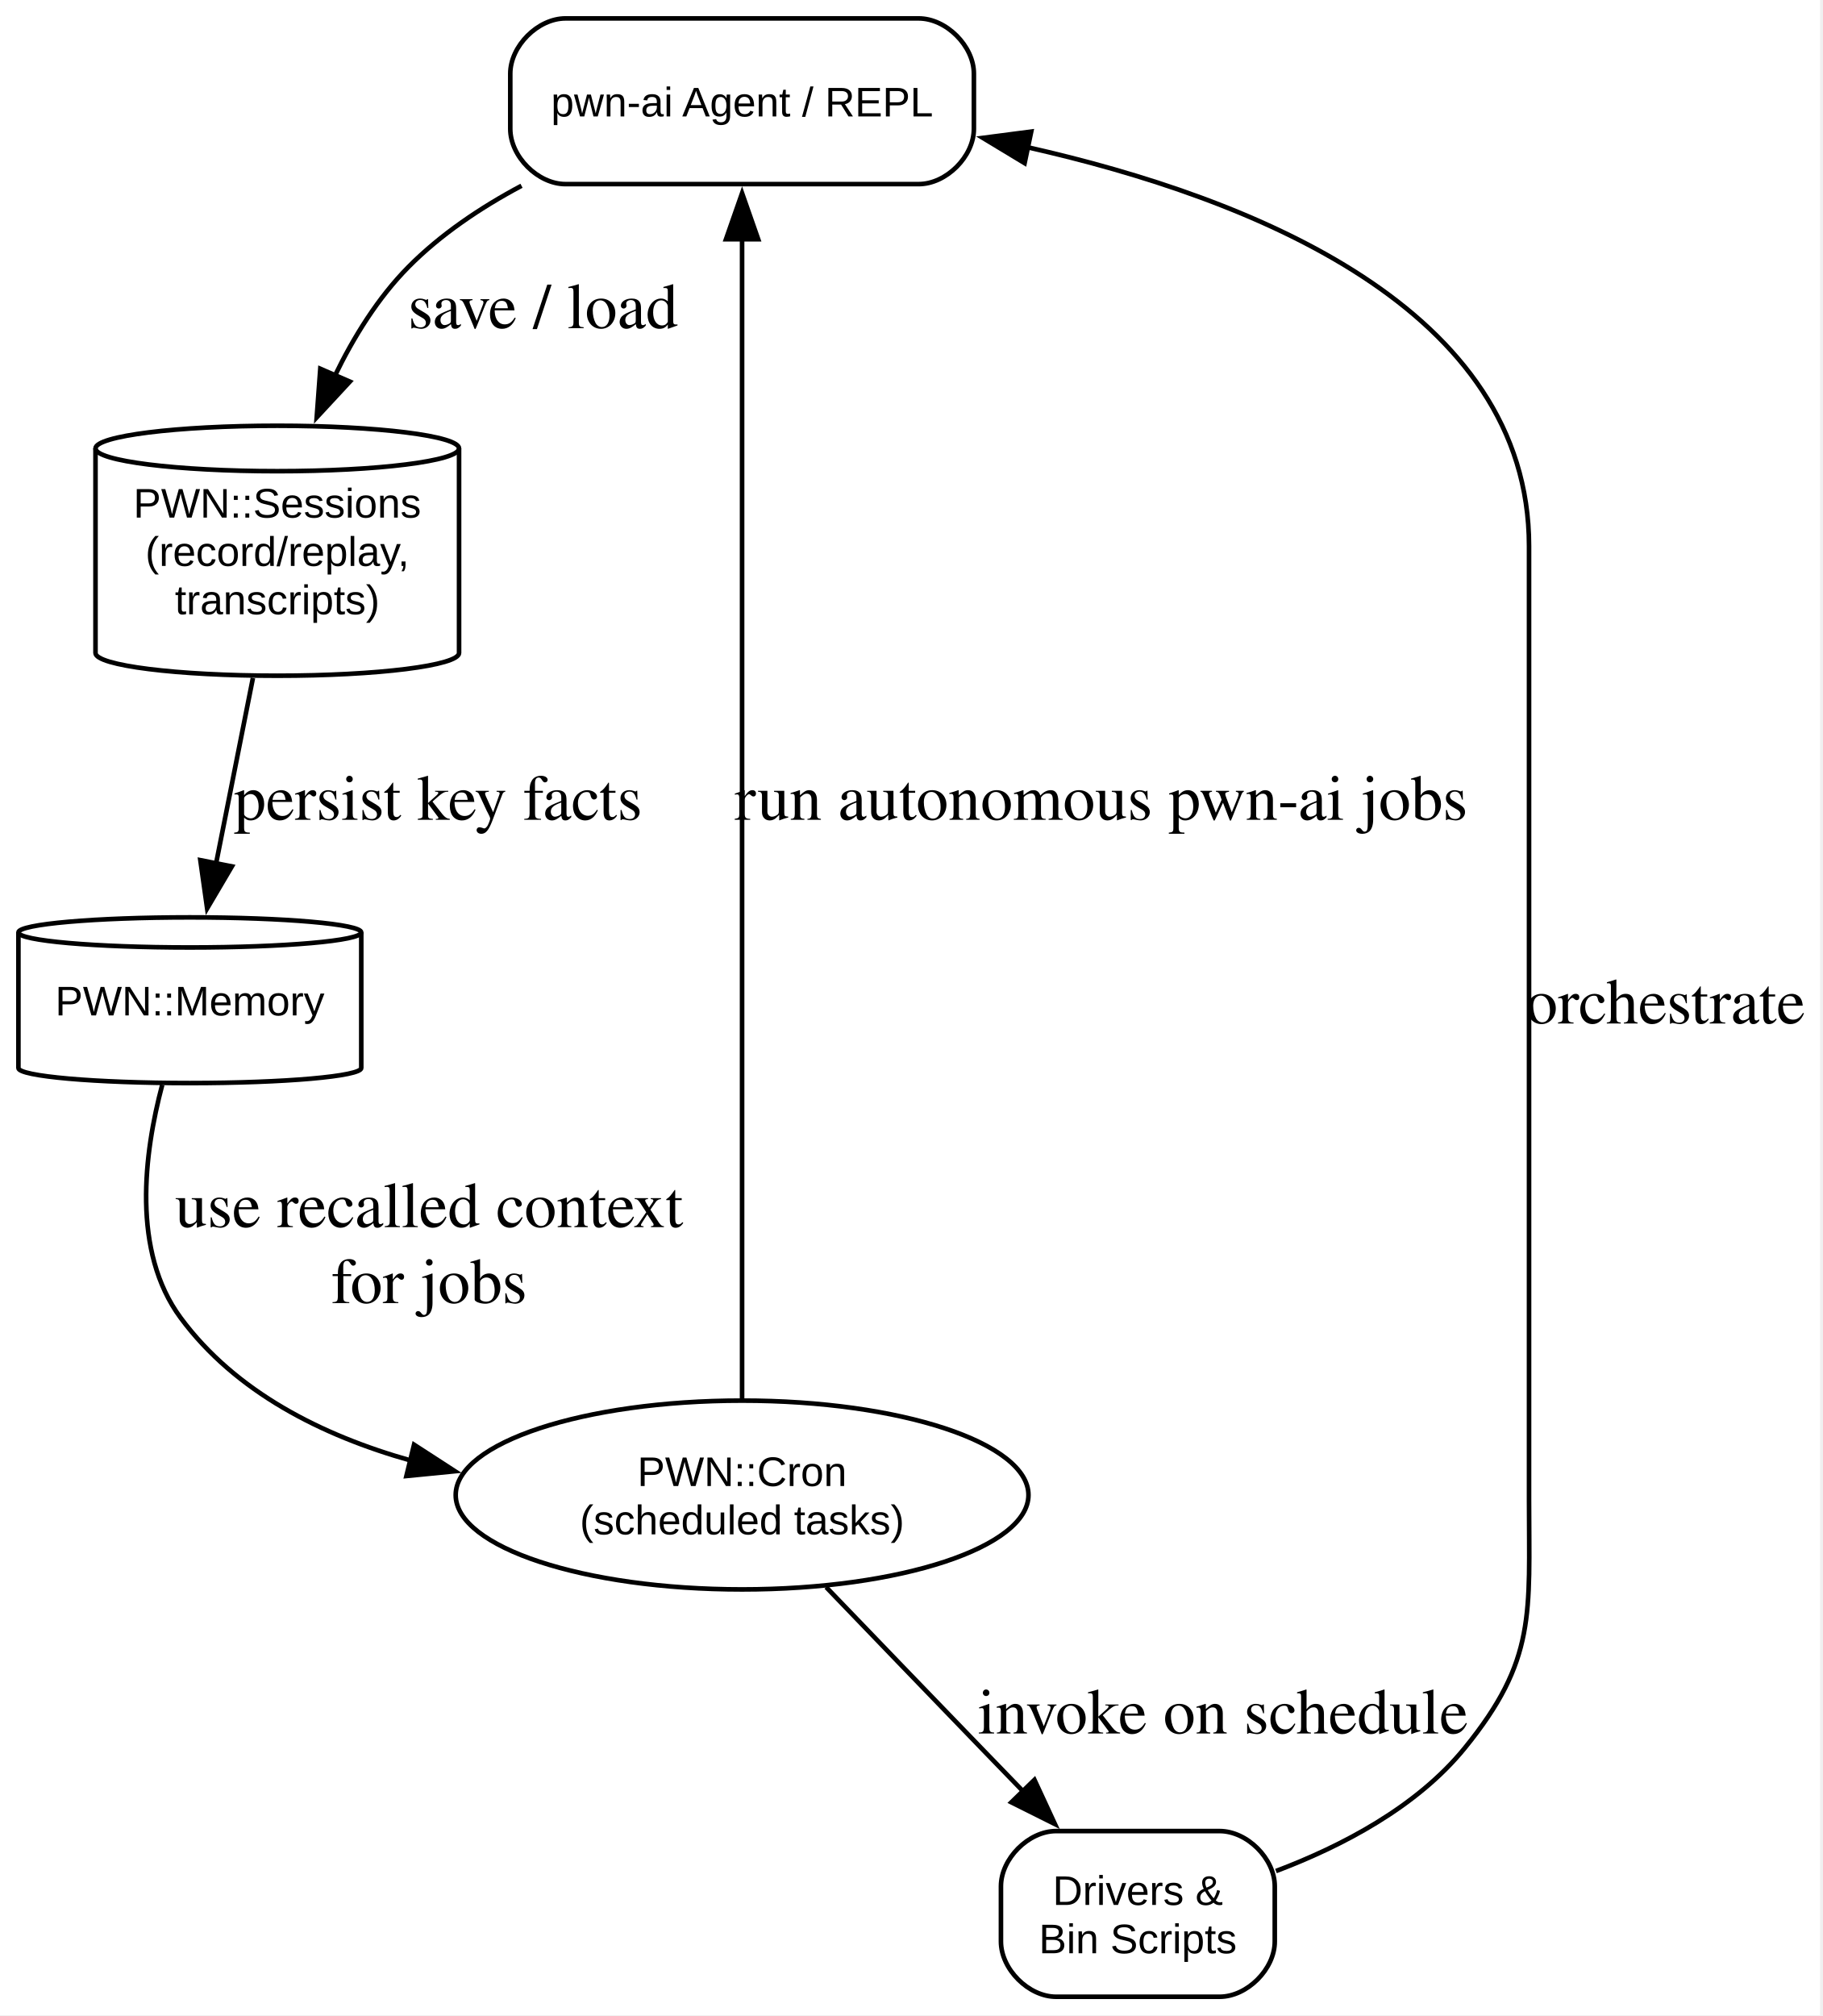
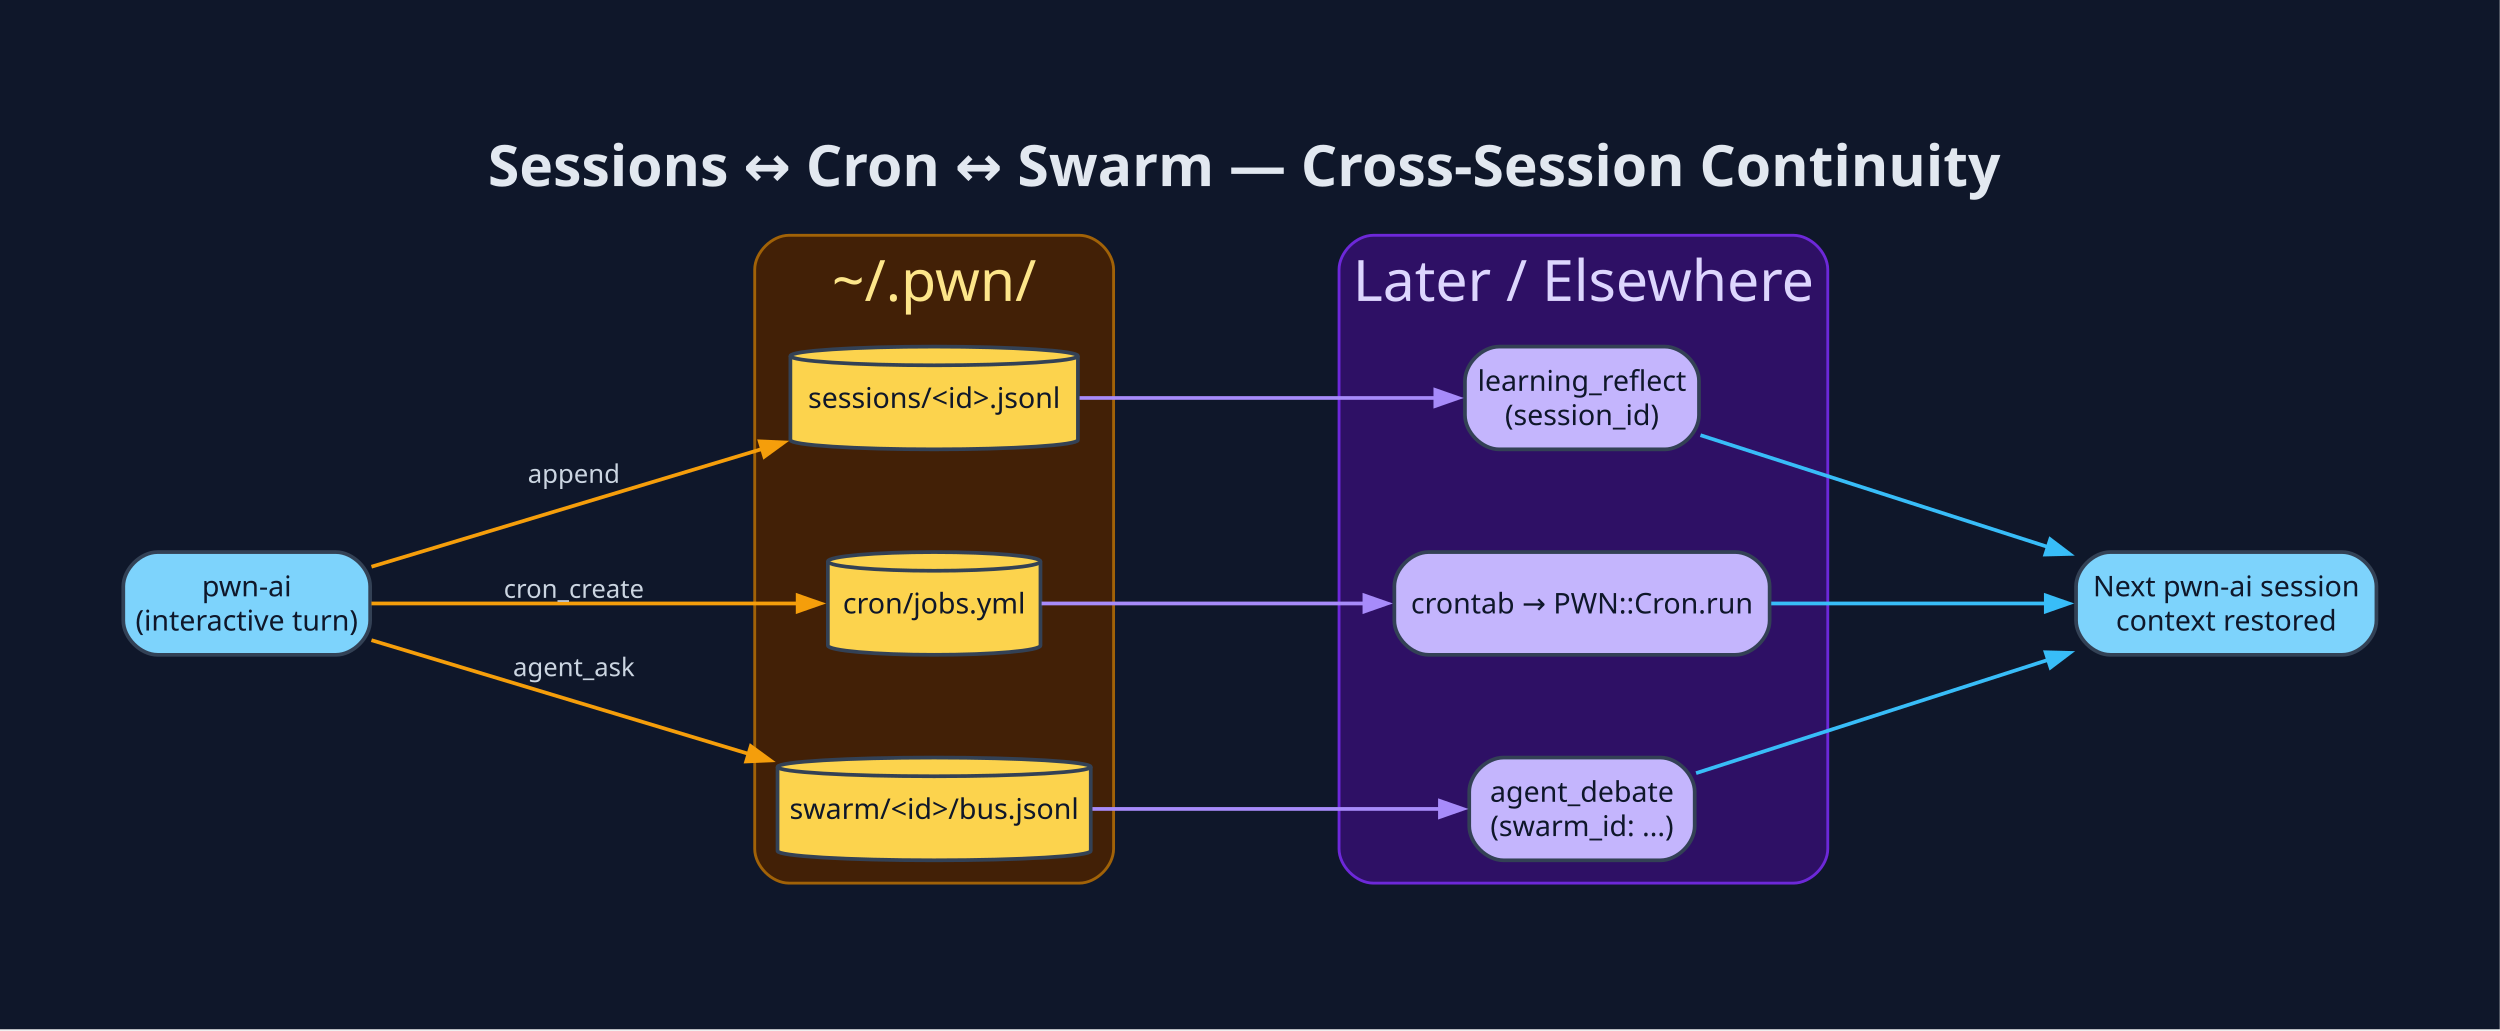
- <svg xmlns="http://www.w3.org/2000/svg" width="396pt" height="438pt" viewBox="0.00 0.00 396.00 438.00">
-   <g id="graph0" class="graph" transform="scale(1 1) rotate(0) translate(4 433.82)">
-     <polygon fill="white" stroke="none" points="-4,4 -4,-433.82 391.5,-433.82 391.5,4 -4,4" />
+ <svg xmlns="http://www.w3.org/2000/svg" width="876pt" height="361pt" viewBox="0.00 0.00 876.00 361.00">
+   <g id="graph0" class="graph" transform="scale(1 1) rotate(0) translate(43.2 317.45)">
+     <polygon fill="#0f172a" stroke="none" points="-43.2,43.2 -43.2,-317.45 832.7,-317.45 832.7,43.2 -43.2,43.2" />
+     <text xml:space="preserve" text-anchor="start" x="127.75" y="-252.25" font-family="sans-Serif" font-weight="bold" font-size="20.00" fill="#e2e8f0">Sessions ↔ Cron ↔ Swarm — Cross-Session Continuity</text>
+     <g id="clust1" class="cluster">
+       <path fill="#422006" stroke="#a16207" d="M233.25,-8C233.25,-8 335,-8 335,-8 341,-8 347,-14 347,-20 347,-20 347,-223 347,-223 347,-229 341,-235 335,-235 335,-235 233.25,-235 233.25,-235 227.25,-235 221.25,-229 221.25,-223 221.25,-223 221.25,-20 221.25,-20 221.25,-14 227.25,-8 233.25,-8" />
+       <text xml:space="preserve" text-anchor="middle" x="284.12" y="-212" font-family="sans-Serif" font-size="20.00" fill="#fde68a">~/.pwn/</text>
+     </g>
+     <g id="clust3" class="cluster">
+       <path fill="#2e1065" stroke="#6d28d9" d="M438,-8C438,-8 585.25,-8 585.25,-8 591.25,-8 597.25,-14 597.25,-20 597.25,-20 597.25,-223 597.25,-223 597.25,-229 591.25,-235 585.25,-235 585.25,-235 438,-235 438,-235 432,-235 426,-229 426,-223 426,-223 426,-20 426,-20 426,-14 432,-8 438,-8" />
+       <text xml:space="preserve" text-anchor="middle" x="511.62" y="-212" font-family="sans-Serif" font-size="20.00" fill="#ddd6fe">Later / Elsewhere</text>
+     </g>
    <g id="node1" class="node">
-       <path fill="none" stroke="black" d="M195.62,-429.82C195.62,-429.82 118.88,-429.82 118.88,-429.82 112.88,-429.82 106.88,-423.82 106.88,-417.82 106.88,-417.82 106.88,-405.82 106.88,-405.82 106.88,-399.82 112.88,-393.82 118.88,-393.82 118.88,-393.82 195.62,-393.82 195.62,-393.82 201.62,-393.82 207.62,-399.82 207.62,-405.82 207.62,-405.82 207.62,-417.82 207.62,-417.82 207.62,-423.82 201.62,-429.82 195.62,-429.82" />
-       <text xml:space="preserve" text-anchor="middle" x="157.25" y="-408.52" font-family="Arial" font-size="9.00">pwn-ai Agent / REPL</text>
+       <path fill="#7dd3fc" stroke="#334155" stroke-width="1.3" d="M74.5,-124C74.5,-124 12,-124 12,-124 6,-124 0,-118 0,-112 0,-112 0,-100 0,-100 0,-94 6,-88 12,-88 12,-88 74.5,-88 74.5,-88 80.5,-88 86.5,-94 86.5,-100 86.5,-100 86.5,-112 86.5,-112 86.5,-118 80.5,-124 74.5,-124" />
+       <text xml:space="preserve" text-anchor="middle" x="43.25" y="-108.5" font-family="sans-Serif" font-size="10.00" fill="#0f172a">pwn-ai</text>
+       <text xml:space="preserve" text-anchor="middle" x="43.25" y="-96.5" font-family="sans-Serif" font-size="10.00" fill="#0f172a">(interactive turn)</text>
    </g>
    <g id="node2" class="node">
-       <path fill="none" stroke="black" d="M95.75,-336.39C95.75,-339.11 78.05,-341.32 56.25,-341.32 34.45,-341.32 16.75,-339.11 16.75,-336.39 16.75,-336.39 16.75,-291.95 16.75,-291.95 16.75,-289.23 34.45,-287.01 56.25,-287.01 78.05,-287.01 95.75,-289.23 95.75,-291.95 95.75,-291.95 95.75,-336.39 95.75,-336.39" />
-       <path fill="none" stroke="black" d="M95.75,-336.39C95.75,-333.66 78.05,-331.45 56.25,-331.45 34.45,-331.45 16.75,-333.66 16.75,-336.39" />
-       <text xml:space="preserve" text-anchor="middle" x="56.25" y="-321.37" font-family="Arial" font-size="9.00">PWN::Sessions</text>
-       <text xml:space="preserve" text-anchor="middle" x="56.25" y="-310.87" font-family="Arial" font-size="9.00">(record/replay,</text>
-       <text xml:space="preserve" text-anchor="middle" x="56.25" y="-300.37" font-family="Arial" font-size="9.00">transcripts)</text>
+       <path fill="#fcd34d" stroke="#334155" stroke-width="1.3" d="M334.5,-192.73C334.5,-194.53 311.92,-196 284.12,-196 256.33,-196 233.75,-194.53 233.75,-192.73 233.75,-192.73 233.75,-163.27 233.75,-163.27 233.75,-161.47 256.33,-160 284.12,-160 311.92,-160 334.5,-161.47 334.5,-163.27 334.5,-163.27 334.5,-192.73 334.5,-192.73" />
+       <path fill="none" stroke="#334155" stroke-width="1.3" d="M334.5,-192.73C334.5,-190.92 311.92,-189.45 284.12,-189.45 256.33,-189.45 233.75,-190.92 233.75,-192.73" />
+       <text xml:space="preserve" text-anchor="middle" x="284.12" y="-174.5" font-family="sans-Serif" font-size="10.00" fill="#0f172a">sessions/&lt;id&gt;.jsonl</text>
    </g>
    <g id="edge1" class="edge">
-       <path fill="none" stroke="black" d="M109.32,-393.46C100.41,-388.71 91.73,-382.88 84.75,-375.82 78.12,-369.12 72.83,-360.58 68.7,-352.04" />
-       <polygon fill="black" stroke="black" points="72.02,-350.91 64.82,-343.14 65.6,-353.7 72.02,-350.91" />
-       <text xml:space="preserve" text-anchor="middle" x="114" y="-362.52" font-family="Times,serif" font-size="14.00">save / load</text>
+       <path fill="none" stroke="#f59e0b" stroke-width="1.3" d="M86.96,-118.87C125.13,-130.38 181.45,-147.35 223.96,-160.17" />
+       <polygon fill="#f59e0b" stroke="#f59e0b" stroke-width="1.3" points="223,-162.8 231.47,-162.43 224.62,-157.44 223,-162.8" />
+       <text xml:space="preserve" text-anchor="middle" x="157.88" y="-148.26" font-family="sans-Serif" font-size="9.00" fill="#cbd5e1">append</text>
+     </g>
+     <g id="node3" class="node">
+       <path fill="#fcd34d" stroke="#334155" stroke-width="1.3" d="M321.38,-120.73C321.38,-122.53 304.68,-124 284.12,-124 263.57,-124 246.88,-122.53 246.88,-120.73 246.88,-120.73 246.88,-91.27 246.88,-91.27 246.88,-89.47 263.57,-88 284.12,-88 304.68,-88 321.38,-89.47 321.38,-91.27 321.38,-91.27 321.38,-120.73 321.38,-120.73" />
+       <path fill="none" stroke="#334155" stroke-width="1.3" d="M321.38,-120.73C321.38,-118.92 304.68,-117.45 284.12,-117.45 263.57,-117.45 246.88,-118.92 246.88,-120.73" />
+       <text xml:space="preserve" text-anchor="middle" x="284.12" y="-102.5" font-family="sans-Serif" font-size="10.00" fill="#0f172a">cron/jobs.yml</text>
+     </g>
+     <g id="edge2" class="edge">
+       <path fill="none" stroke="#f59e0b" stroke-width="1.3" d="M86.96,-106C129.04,-106 193.15,-106 236.53,-106" />
+       <polygon fill="#f59e0b" stroke="#f59e0b" stroke-width="1.3" points="236.3,-108.8 244.3,-106 236.3,-103.2 236.3,-108.8" />
+       <text xml:space="preserve" text-anchor="middle" x="157.88" y="-107.95" font-family="sans-Serif" font-size="9.00" fill="#cbd5e1">cron_create</text>
+     </g>
+     <g id="node4" class="node">
+       <path fill="#fcd34d" stroke="#334155" stroke-width="1.3" d="M339,-48.73C339,-50.53 314.4,-52 284.12,-52 253.85,-52 229.25,-50.53 229.25,-48.73 229.25,-48.73 229.25,-19.27 229.25,-19.27 229.25,-17.47 253.85,-16 284.12,-16 314.4,-16 339,-17.47 339,-19.27 339,-19.27 339,-48.73 339,-48.73" />
+       <path fill="none" stroke="#334155" stroke-width="1.3" d="M339,-48.73C339,-46.92 314.4,-45.45 284.12,-45.45 253.85,-45.45 229.25,-46.92 229.25,-48.73" />
+       <text xml:space="preserve" text-anchor="middle" x="284.12" y="-30.5" font-family="sans-Serif" font-size="10.00" fill="#0f172a">swarm/&lt;id&gt;/bus.jsonl</text>
+     </g>
+     <g id="edge3" class="edge">
+       <path fill="none" stroke="#f59e0b" stroke-width="1.3" d="M86.96,-93.13C123.76,-82.03 177.42,-65.86 219.32,-53.23" />
+       <polygon fill="#f59e0b" stroke="#f59e0b" stroke-width="1.3" points="219.88,-55.99 226.73,-51 218.26,-50.63 219.88,-55.99" />
+       <text xml:space="preserve" text-anchor="middle" x="157.88" y="-80.52" font-family="sans-Serif" font-size="9.00" fill="#cbd5e1">agent_ask</text>
    </g>
    <g id="node5" class="node">
-       <path fill="none" stroke="black" d="M74.5,-231.24C74.5,-233.05 57.8,-234.51 37.25,-234.51 16.7,-234.51 0,-233.05 0,-231.24 0,-231.24 0,-201.78 0,-201.78 0,-199.98 16.7,-198.51 37.25,-198.51 57.8,-198.51 74.5,-199.98 74.5,-201.78 74.5,-201.78 74.5,-231.24 74.5,-231.24" />
-       <path fill="none" stroke="black" d="M74.5,-231.24C74.5,-229.43 57.8,-227.97 37.25,-227.97 16.7,-227.97 0,-229.43 0,-231.24" />
-       <text xml:space="preserve" text-anchor="middle" x="37.25" y="-213.21" font-family="Arial" font-size="9.00">PWN::Memory</text>
+       <path fill="#c4b5fd" stroke="#334155" stroke-width="1.3" d="M540.12,-196C540.12,-196 482.12,-196 482.12,-196 476.12,-196 470.12,-190 470.12,-184 470.12,-184 470.12,-172 470.12,-172 470.12,-166 476.12,-160 482.12,-160 482.12,-160 540.12,-160 540.12,-160 546.12,-160 552.12,-166 552.12,-172 552.12,-172 552.12,-184 552.12,-184 552.12,-190 546.12,-196 540.12,-196" />
+       <text xml:space="preserve" text-anchor="middle" x="511.12" y="-180.5" font-family="sans-Serif" font-size="10.00" fill="#0f172a">learning_reflect</text>
+       <text xml:space="preserve" text-anchor="middle" x="511.12" y="-168.5" font-family="sans-Serif" font-size="10.00" fill="#0f172a">(session_id)</text>
+     </g>
+     <g id="edge4" class="edge">
+       <path fill="none" stroke="#a78bfa" stroke-width="1.3" d="M335.06,-178C372.26,-178 422.84,-178 460.07,-178" />
+       <polygon fill="#a78bfa" stroke="#a78bfa" stroke-width="1.3" points="459.74,-180.8 467.74,-178 459.74,-175.2 459.74,-180.8" />
+     </g>
+     <g id="node6" class="node">
+       <path fill="#c4b5fd" stroke="#334155" stroke-width="1.3" d="M564.88,-124C564.88,-124 457.38,-124 457.38,-124 451.38,-124 445.38,-118 445.38,-112 445.38,-112 445.38,-100 445.38,-100 445.38,-94 451.38,-88 457.38,-88 457.38,-88 564.88,-88 564.88,-88 570.88,-88 576.88,-94 576.88,-100 576.88,-100 576.88,-112 576.88,-112 576.88,-118 570.88,-124 564.88,-124" />
+       <text xml:space="preserve" text-anchor="middle" x="511.12" y="-102.5" font-family="sans-Serif" font-size="10.00" fill="#0f172a">crontab → PWN::Cron.run</text>
    </g>
    <g id="edge5" class="edge">
-       <path fill="none" stroke="black" d="M50.96,-286.52C48.45,-273.91 45.46,-258.83 42.91,-246" />
-       <polygon fill="black" stroke="black" points="46.39,-245.58 41.01,-236.45 39.53,-246.94 46.39,-245.58" />
-       <text xml:space="preserve" text-anchor="middle" x="91.19" y="-255.71" font-family="Times,serif" font-size="14.00">persist key facts</text>
+       <path fill="none" stroke="#a78bfa" stroke-width="1.3" d="M321.78,-106C352.43,-106 397.14,-106 435.31,-106" />
+       <polygon fill="#a78bfa" stroke="#a78bfa" stroke-width="1.3" points="434.89,-108.8 442.89,-106 434.89,-103.2 434.89,-108.8" />
    </g>
-     <g id="node3" class="node">
-       <ellipse fill="none" stroke="black" cx="157.25" cy="-109.01" rx="62.23" ry="20.51" />
-       <text xml:space="preserve" text-anchor="middle" x="157.25" y="-110.96" font-family="Arial" font-size="9.00">PWN::Cron</text>
-       <text xml:space="preserve" text-anchor="middle" x="157.25" y="-100.46" font-family="Arial" font-size="9.00">(scheduled tasks)</text>
-     </g>
-     <g id="edge3" class="edge">
-       <path fill="none" stroke="black" d="M157.25,-129.85C157.25,-181.68 157.25,-321.28 157.25,-381.98" />
-       <polygon fill="black" stroke="black" points="153.75,-381.84 157.25,-391.84 160.75,-381.84 153.75,-381.84" />
-       <text xml:space="preserve" text-anchor="middle" x="235.25" y="-255.71" font-family="Times,serif" font-size="14.00">run autonomous pwn-ai jobs</text>
-     </g>
-     <g id="node4" class="node">
-       <path fill="none" stroke="black" d="M261,-36C261,-36 225.5,-36 225.5,-36 219.5,-36 213.5,-30 213.5,-24 213.5,-24 213.5,-12 213.5,-12 213.5,-6 219.5,0 225.5,0 225.5,0 261,0 261,0 267,0 273,-6 273,-12 273,-12 273,-24 273,-24 273,-30 267,-36 261,-36" />
-       <text xml:space="preserve" text-anchor="middle" x="243.25" y="-19.95" font-family="Arial" font-size="9.00">Drivers &amp;</text>
-       <text xml:space="preserve" text-anchor="middle" x="243.25" y="-9.45" font-family="Arial" font-size="9.00">Bin Scripts</text>
-     </g>
-     <g id="edge2" class="edge">
-       <path fill="none" stroke="black" d="M175.52,-88.99C185.48,-78.63 198.03,-65.6 209.25,-54 212.19,-50.96 215.28,-47.77 218.34,-44.61" />
-       <polygon fill="black" stroke="black" points="220.78,-47.13 225.23,-37.52 215.76,-42.25 220.78,-47.13" />
-       <text xml:space="preserve" text-anchor="middle" x="261.75" y="-57.2" font-family="Times,serif" font-size="14.00">invoke on schedule</text>
-     </g>
-     <g id="edge4" class="edge">
-       <path fill="none" stroke="black" d="M273.26,-27.31C287.59,-32.72 303.84,-41.21 314.25,-54 329.9,-73.23 328.25,-83.21 328.25,-108.01 328.25,-315.17 328.25,-315.17 328.25,-315.17 328.25,-366.77 268.22,-390.8 219.29,-401.82" />
-       <polygon fill="black" stroke="black" points="218.64,-398.38 209.57,-403.86 220.08,-405.23 218.64,-398.38" />
-       <text xml:space="preserve" text-anchor="middle" x="357.88" y="-211.46" font-family="Times,serif" font-size="14.00">orchestrate</text>
+     <g id="node7" class="node">
+       <path fill="#c4b5fd" stroke="#334155" stroke-width="1.3" d="M538.62,-52C538.62,-52 483.62,-52 483.62,-52 477.62,-52 471.62,-46 471.62,-40 471.62,-40 471.62,-28 471.62,-28 471.62,-22 477.62,-16 483.62,-16 483.62,-16 538.62,-16 538.62,-16 544.62,-16 550.62,-22 550.62,-28 550.62,-28 550.62,-40 550.62,-40 550.62,-46 544.62,-52 538.62,-52" />
+       <text xml:space="preserve" text-anchor="middle" x="511.12" y="-36.5" font-family="sans-Serif" font-size="10.00" fill="#0f172a">agent_debate</text>
+       <text xml:space="preserve" text-anchor="middle" x="511.12" y="-24.5" font-family="sans-Serif" font-size="10.00" fill="#0f172a">(swarm_id: ...)</text>
    </g>
    <g id="edge6" class="edge">
-       <path fill="none" stroke="black" d="M31.25,-198.11C27.29,-183.22 24.58,-161.95 35.25,-147.51 47.19,-131.35 65.99,-121.93 85.28,-116.5" />
-       <polygon fill="black" stroke="black" points="85.97,-119.94 94.86,-114.18 84.31,-113.14 85.97,-119.94" />
-       <text xml:space="preserve" text-anchor="middle" x="89.25" y="-167.21" font-family="Times,serif" font-size="14.00">use recalled context</text>
-       <text xml:space="preserve" text-anchor="middle" x="89.25" y="-150.71" font-family="Times,serif" font-size="14.00">for jobs</text>
+       <path fill="none" stroke="#a78bfa" stroke-width="1.3" d="M339.59,-34C376.8,-34 425.67,-34 461.56,-34" />
+       <polygon fill="#a78bfa" stroke="#a78bfa" stroke-width="1.3" points="461.35,-36.8 469.35,-34 461.35,-31.2 461.35,-36.8" />
+     </g>
+     <g id="node8" class="node">
+       <path fill="#7dd3fc" stroke="#334155" stroke-width="1.3" d="M777.5,-124C777.5,-124 696.25,-124 696.25,-124 690.25,-124 684.25,-118 684.25,-112 684.25,-112 684.25,-100 684.25,-100 684.25,-94 690.25,-88 696.25,-88 696.25,-88 777.5,-88 777.5,-88 783.5,-88 789.5,-94 789.5,-100 789.5,-100 789.5,-112 789.5,-112 789.5,-118 783.5,-124 777.5,-124" />
+       <text xml:space="preserve" text-anchor="middle" x="736.88" y="-108.5" font-family="sans-Serif" font-size="10.00" fill="#0f172a">Next pwn-ai session</text>
+       <text xml:space="preserve" text-anchor="middle" x="736.88" y="-96.5" font-family="sans-Serif" font-size="10.00" fill="#0f172a">context restored</text>
+     </g>
+     <g id="edge7" class="edge">
+       <path fill="none" stroke="#38bdf8" stroke-width="1.3" d="M552.64,-164.96C586.69,-154.01 635.86,-138.18 674.7,-125.69" />
+       <polygon fill="#38bdf8" stroke="#38bdf8" stroke-width="1.3" points="675.2,-128.47 681.95,-123.35 673.48,-123.14 675.2,-128.47" />
+     </g>
+     <g id="edge8" class="edge">
+       <path fill="none" stroke="#38bdf8" stroke-width="1.3" d="M577.44,-106C607.81,-106 643.74,-106 673.7,-106" />
+       <polygon fill="#38bdf8" stroke="#38bdf8" stroke-width="1.3" points="673.65,-108.8 681.65,-106 673.65,-103.2 673.65,-108.8" />
+     </g>
+     <g id="edge9" class="edge">
+       <path fill="none" stroke="#38bdf8" stroke-width="1.3" d="M551.1,-46.54C585.18,-57.51 635.24,-73.62 674.66,-86.3" />
+       <polygon fill="#38bdf8" stroke="#38bdf8" stroke-width="1.3" points="673.58,-88.9 682.05,-88.68 675.3,-83.57 673.58,-88.9" />
    </g>
  </g>
</svg>
